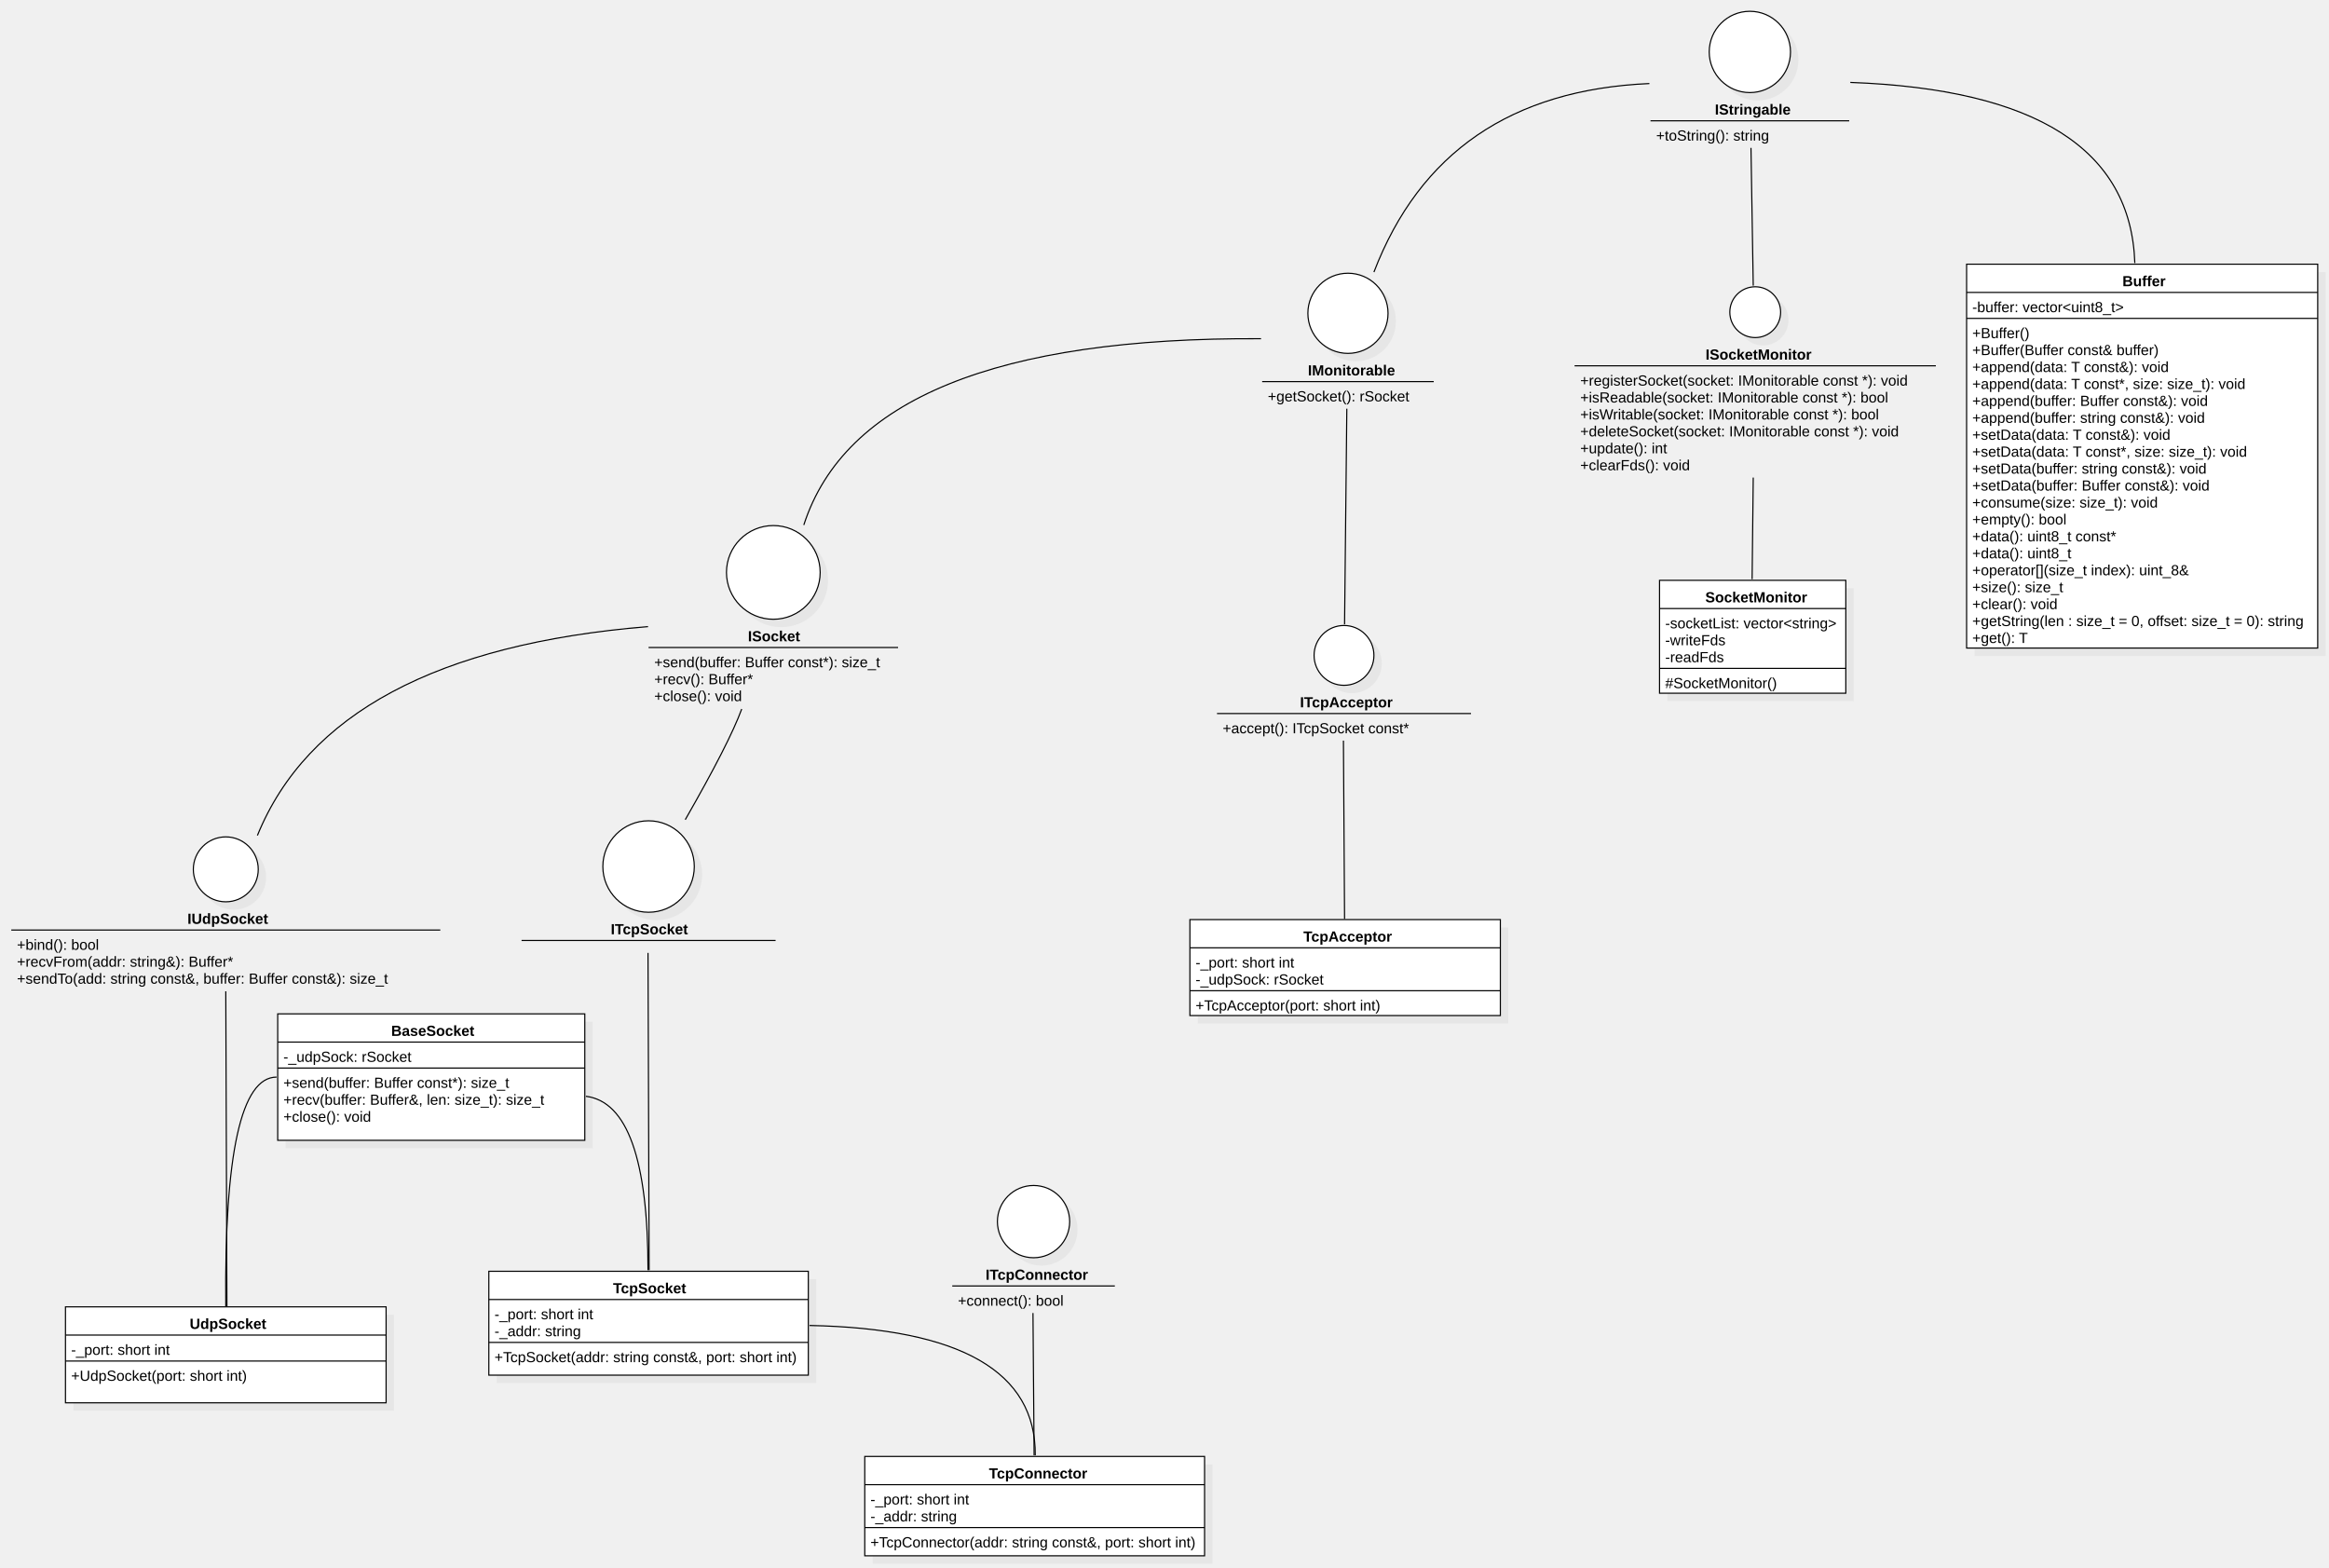
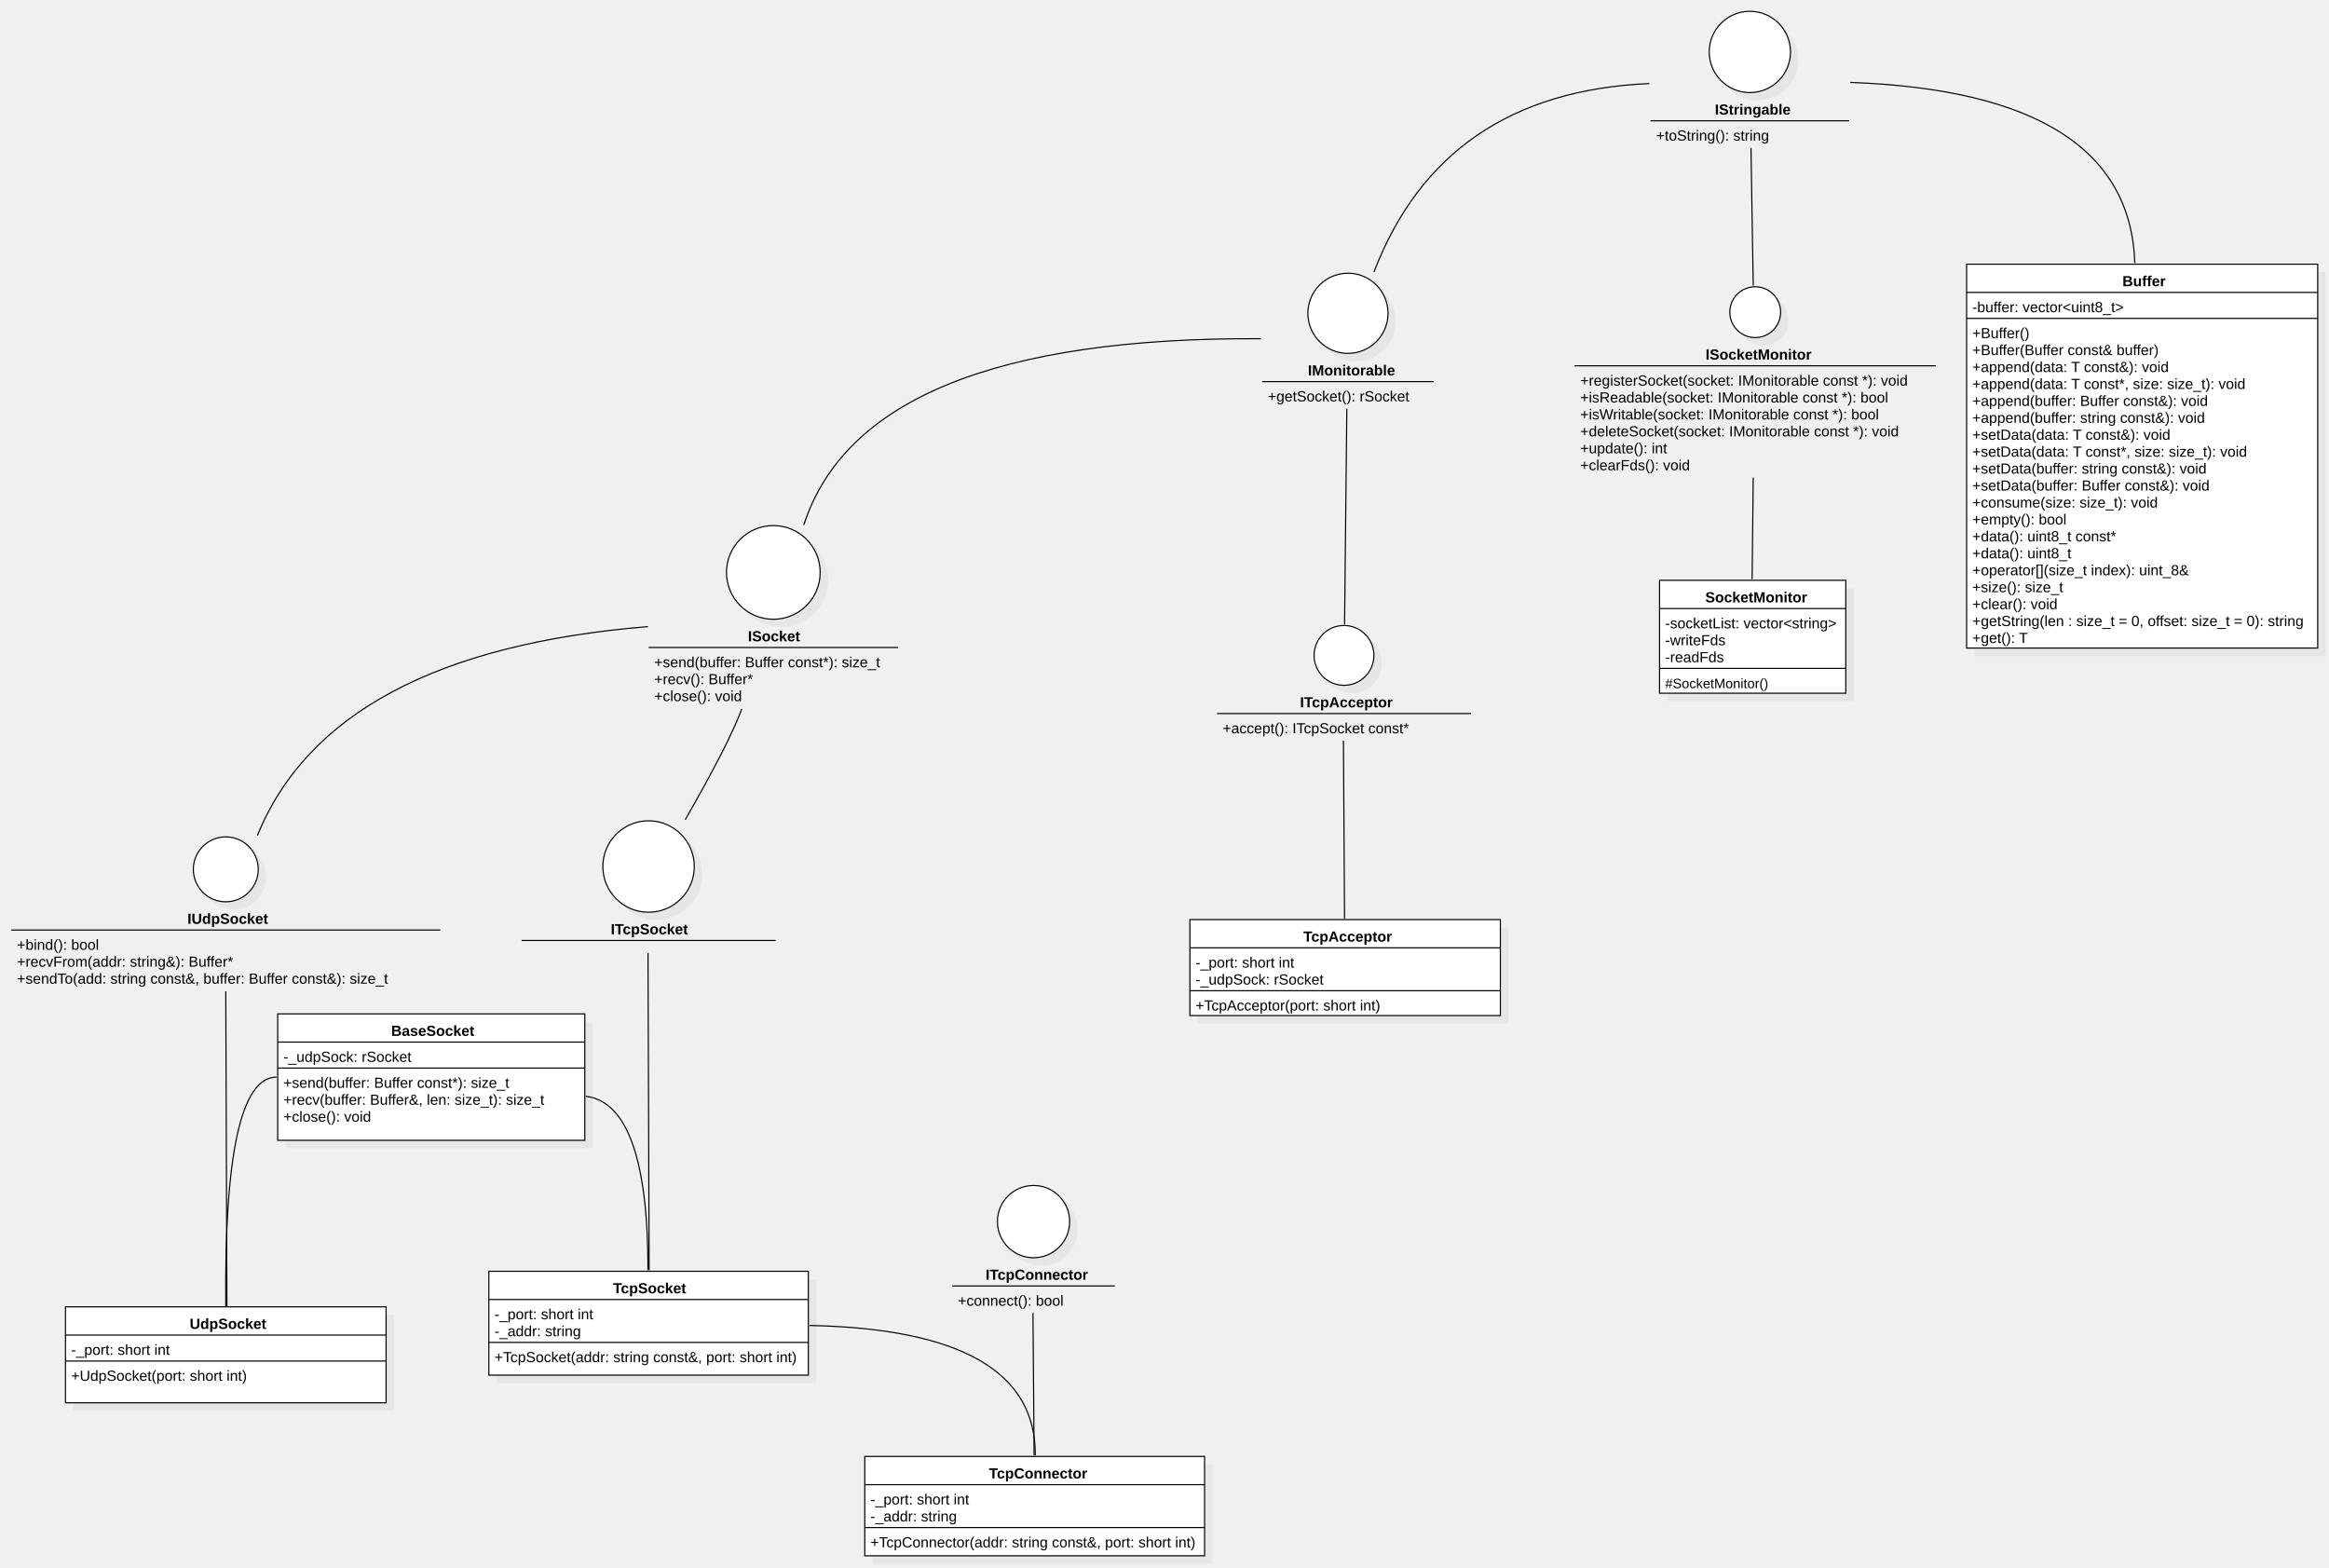
<svg xmlns="http://www.w3.org/2000/svg" version="1.1" width="2063" height="1388">
  <defs />
  <g>
    <g transform="translate(-34,2) scale(1,1)">
      <path fill="#C0C0C0" stroke="none" d="M 684.5 512 C 684.5 489.08 703.08 470.5 726 470.5 C 748.92 470.5 767.5 489.08 767.5 512 C 767.5 534.92 748.92 553.5 726 553.5 C 703.08 553.5 684.5 534.92 684.5 512 Z" opacity="0.2" />
    </g>
    <g transform="translate(-34,2) scale(1,1)">
      <path fill="#ffffff" stroke="none" d="M 677.5 505 C 677.5 482.08 696.08 463.5 719 463.5 C 741.92 463.5 760.5 482.08 760.5 505 C 760.5 527.92 741.92 546.5 719 546.5 C 696.08 546.5 677.5 527.92 677.5 505 Z" />
    </g>
    <g transform="translate(-34,2) scale(1,1)">
      <path fill="none" stroke="#000000" d="M 677.5 505 C 677.5 482.08 696.08 463.5 719 463.5 C 741.92 463.5 760.5 482.08 760.5 505 C 760.5 527.92 741.92 546.5 719 546.5 C 696.08 546.5 677.5 527.92 677.5 505 Z" stroke-miterlimit="10" />
    </g>
    <g transform="translate(-34,2) scale(1,1)">
      <path fill="none" stroke="#000000" d="M 608.5 571.5 L 829.5 571.5" stroke-miterlimit="10" />
    </g>
    <g transform="translate(-34,2) scale(1,1)">
      <g>
        <path fill="none" stroke="none" />
        <text fill="#000000" stroke="none" font-family="Arial" font-size="13px" font-style="normal" font-weight="bold" text-decoration="none" x="696.5" y="566">ISocket</text>
      </g>
    </g>
    <g transform="translate(-34,2) scale(1,1)">
      <g>
        <path fill="none" stroke="none" />
        <text fill="#000000" stroke="none" font-family="Arial" font-size="13px" font-style="normal" font-weight="normal" text-decoration="none" x="613.5" y="589">+send(buffer: Buffer const*): size_t</text>
      </g>
    </g>
    <g transform="translate(-34,2) scale(1,1)">
      <g>
        <path fill="none" stroke="none" />
        <text fill="#000000" stroke="none" font-family="Arial" font-size="13px" font-style="normal" font-weight="normal" text-decoration="none" x="613.5" y="604">+recv(): Buffer*</text>
      </g>
    </g>
    <g transform="translate(-34,2) scale(1,1)">
      <g>
        <path fill="none" stroke="none" />
        <text fill="#000000" stroke="none" font-family="Arial" font-size="13px" font-style="normal" font-weight="normal" text-decoration="none" x="613.5" y="619">+close(): void</text>
      </g>
    </g>
    <g transform="translate(-34,2) scale(1,1)">
      <rect fill="#C0C0C0" stroke="none" x="807" y="1295" width="301" height="88" opacity="0.2" />
    </g>
    <g transform="translate(-34,2) scale(1,1)">
      <rect fill="#ffffff" stroke="none" x="800" y="1288" width="301" height="88" />
    </g>
    <g transform="translate(-34,2) scale(1,1)">
      <path fill="none" stroke="#000000" d="M 800 1288 L 1101 1288 L 1101 1376 L 800 1376 L 800 1288 Z Z" stroke-miterlimit="10" />
    </g>
    <g transform="translate(-34,2) scale(1,1)">
      <path fill="none" stroke="#000000" d="M 800 1313 L 1101 1313" stroke-miterlimit="10" />
    </g>
    <g transform="translate(-34,2) scale(1,1)">
      <path fill="none" stroke="#000000" d="M 800 1351 L 1101 1351" stroke-miterlimit="10" />
    </g>
    <g transform="translate(-34,2) scale(1,1)">
      <g>
        <path fill="none" stroke="none" />
        <text fill="#000000" stroke="none" font-family="Arial" font-size="13px" font-style="normal" font-weight="bold" text-decoration="none" x="910" y="1307.5">TcpConnector</text>
      </g>
    </g>
    <g transform="translate(-34,2) scale(1,1)">
      <g>
        <path fill="none" stroke="none" />
        <text fill="#000000" stroke="none" font-family="Arial" font-size="13px" font-style="normal" font-weight="normal" text-decoration="none" x="805" y="1330.5">-_port: short int</text>
      </g>
    </g>
    <g transform="translate(-34,2) scale(1,1)">
      <g>
        <path fill="none" stroke="none" />
        <text fill="#000000" stroke="none" font-family="Arial" font-size="13px" font-style="normal" font-weight="normal" text-decoration="none" x="805" y="1345.5">-_addr: string</text>
      </g>
    </g>
    <g transform="translate(-34,2) scale(1,1)">
      <g>
        <path fill="none" stroke="none" />
        <text fill="#000000" stroke="none" font-family="Arial" font-size="13px" font-style="normal" font-weight="normal" text-decoration="none" x="805" y="1368.5">+TcpConnector(addr: string const&amp;, port: short int)</text>
      </g>
    </g>
    <g transform="translate(-34,2) scale(1,1)">
      <rect fill="#C0C0C0" stroke="none" x="99" y="1162.5" width="284" height="85" opacity="0.2" />
    </g>
    <g transform="translate(-34,2) scale(1,1)">
      <rect fill="#ffffff" stroke="none" x="92" y="1155.5" width="284" height="85" />
    </g>
    <g transform="translate(-34,2) scale(1,1)">
      <path fill="none" stroke="#000000" d="M 92 1155.5 L 376 1155.5 L 376 1240.5 L 92 1240.5 L 92 1155.5 Z Z" stroke-miterlimit="10" />
    </g>
    <g transform="translate(-34,2) scale(1,1)">
      <path fill="none" stroke="#000000" d="M 92 1180.5 L 376 1180.5" stroke-miterlimit="10" />
    </g>
    <g transform="translate(-34,2) scale(1,1)">
      <path fill="none" stroke="#000000" d="M 92 1203.5 L 376 1203.5" stroke-miterlimit="10" />
    </g>
    <g transform="translate(-34,2) scale(1,1)">
      <g>
        <path fill="none" stroke="none" />
        <text fill="#000000" stroke="none" font-family="Arial" font-size="13px" font-style="normal" font-weight="bold" text-decoration="none" x="202" y="1175">UdpSocket</text>
      </g>
    </g>
    <g transform="translate(-34,2) scale(1,1)">
      <g>
        <path fill="none" stroke="none" />
        <text fill="#000000" stroke="none" font-family="Arial" font-size="13px" font-style="normal" font-weight="normal" text-decoration="none" x="97" y="1198">-_port: short int</text>
      </g>
    </g>
    <g transform="translate(-34,2) scale(1,1)">
      <g>
        <path fill="none" stroke="none" />
        <text fill="#000000" stroke="none" font-family="Arial" font-size="13px" font-style="normal" font-weight="normal" text-decoration="none" x="97" y="1221">+UdpSocket(port: short int)</text>
      </g>
    </g>
    <g transform="translate(-34,2) scale(1,1)">
      <path fill="#C0C0C0" stroke="none" d="M 212.25 775 C 212.25 759.122 225.122 746.25 241 746.25 C 256.878 746.25 269.75 759.122 269.75 775 C 269.75 790.878 256.878 803.75 241 803.75 C 225.122 803.75 212.25 790.878 212.25 775 Z" opacity="0.2" />
    </g>
    <g transform="translate(-34,2) scale(1,1)">
      <path fill="#ffffff" stroke="none" d="M 205.25 768 C 205.25 752.122 218.122 739.25 234 739.25 C 249.878 739.25 262.75 752.122 262.75 768 C 262.75 783.878 249.878 796.75 234 796.75 C 218.122 796.75 205.25 783.878 205.25 768 Z" />
    </g>
    <g transform="translate(-34,2) scale(1,1)">
      <path fill="none" stroke="#000000" d="M 205.25 768 C 205.25 752.122 218.122 739.25 234 739.25 C 249.878 739.25 262.75 752.122 262.75 768 C 262.75 783.878 249.878 796.75 234 796.75 C 218.122 796.75 205.25 783.878 205.25 768 Z" stroke-miterlimit="10" />
    </g>
    <g transform="translate(-34,2) scale(1,1)">
      <path fill="none" stroke="#000000" d="M 44 821.75 L 424 821.75" stroke-miterlimit="10" />
    </g>
    <g transform="translate(-34,2) scale(1,1)">
      <g>
        <path fill="none" stroke="none" />
        <text fill="#000000" stroke="none" font-family="Arial" font-size="13px" font-style="normal" font-weight="bold" text-decoration="none" x="200" y="816.25">IUdpSocket</text>
      </g>
    </g>
    <g transform="translate(-34,2) scale(1,1)">
      <g>
        <path fill="none" stroke="none" />
        <text fill="#000000" stroke="none" font-family="Arial" font-size="13px" font-style="normal" font-weight="normal" text-decoration="none" x="49" y="839.25">+bind(): bool</text>
      </g>
    </g>
    <g transform="translate(-34,2) scale(1,1)">
      <g>
        <path fill="none" stroke="none" />
        <text fill="#000000" stroke="none" font-family="Arial" font-size="13px" font-style="normal" font-weight="normal" text-decoration="none" x="49" y="854.25">+recvFrom(addr: string&amp;): Buffer*</text>
      </g>
    </g>
    <g transform="translate(-34,2) scale(1,1)">
      <g>
        <path fill="none" stroke="none" />
        <text fill="#000000" stroke="none" font-family="Arial" font-size="13px" font-style="normal" font-weight="normal" text-decoration="none" x="49" y="869.25">+sendTo(add: string const&amp;, buffer: Buffer const&amp;): size_t</text>
      </g>
    </g>
    <g transform="translate(-34,2) scale(1,1)">
      <path fill="#C0C0C0" stroke="none" d="M 924.5 1087 C 924.5 1069.327 938.827 1055 956.5 1055 C 974.173 1055 988.5 1069.327 988.5 1087 C 988.5 1104.673 974.173 1119 956.5 1119 C 938.827 1119 924.5 1104.673 924.5 1087 Z" opacity="0.2" />
    </g>
    <g transform="translate(-34,2) scale(1,1)">
      <path fill="#ffffff" stroke="none" d="M 917.5 1080 C 917.5 1062.327 931.827 1048 949.5 1048 C 967.173 1048 981.5 1062.327 981.5 1080 C 981.5 1097.673 967.173 1112 949.5 1112 C 931.827 1112 917.5 1097.673 917.5 1080 Z" />
    </g>
    <g transform="translate(-34,2) scale(1,1)">
      <path fill="none" stroke="#000000" d="M 917.5 1080 C 917.5 1062.327 931.827 1048 949.5 1048 C 967.173 1048 981.5 1062.327 981.5 1080 C 981.5 1097.673 967.173 1112 949.5 1112 C 931.827 1112 917.5 1097.673 917.5 1080 Z" stroke-miterlimit="10" />
    </g>
    <g transform="translate(-34,2) scale(1,1)">
      <path fill="none" stroke="#000000" d="M 877.5 1137 L 1021.5 1137" stroke-miterlimit="10" />
    </g>
    <g transform="translate(-34,2) scale(1,1)">
      <g>
        <path fill="none" stroke="none" />
        <text fill="#000000" stroke="none" font-family="Arial" font-size="13px" font-style="normal" font-weight="bold" text-decoration="none" x="907" y="1131.5">ITcpConnector</text>
      </g>
    </g>
    <g transform="translate(-34,2) scale(1,1)">
      <g>
        <path fill="none" stroke="none" />
        <text fill="#000000" stroke="none" font-family="Arial" font-size="13px" font-style="normal" font-weight="normal" text-decoration="none" x="882.5" y="1154.5">+connect(): bool</text>
      </g>
    </g>
    <g transform="translate(-34,2) scale(1,1)">
      <path fill="none" stroke="#000000" d="M 262 738 Q 328 576 608 553" stroke-miterlimit="10" />
    </g>
    <g transform="translate(-34,2) scale(1,1)">
      <path fill="none" stroke="#000000" d="M 235 1155 Q 235 1123 234 876" stroke-miterlimit="10" />
    </g>
    <g transform="translate(-34,2) scale(1,1)">
      <path fill="none" stroke="#000000" d="M 950 1287 L 949 1161" stroke-miterlimit="10" />
    </g>
    <g transform="translate(-34,2) scale(1,1)">
      <path fill="#C0C0C0" stroke="none" d="M 1205 585.5 C 1205 570.864 1216.864 559 1231.5 559 C 1246.136 559 1258 570.864 1258 585.5 C 1258 600.136 1246.136 612 1231.5 612 C 1216.864 612 1205 600.136 1205 585.5 Z" opacity="0.2" />
    </g>
    <g transform="translate(-34,2) scale(1,1)">
      <path fill="#ffffff" stroke="none" d="M 1198 578.5 C 1198 563.864 1209.864 552 1224.5 552 C 1239.136 552 1251 563.864 1251 578.5 C 1251 593.136 1239.136 605 1224.5 605 C 1209.864 605 1198 593.136 1198 578.5 Z" />
    </g>
    <g transform="translate(-34,2) scale(1,1)">
      <path fill="none" stroke="#000000" d="M 1198 578.5 C 1198 563.864 1209.864 552 1224.5 552 C 1239.136 552 1251 563.864 1251 578.5 C 1251 593.136 1239.136 605 1224.5 605 C 1209.864 605 1198 593.136 1198 578.5 Z" stroke-miterlimit="10" />
    </g>
    <g transform="translate(-34,2) scale(1,1)">
      <path fill="none" stroke="#000000" d="M 1112 630 L 1337 630" stroke-miterlimit="10" />
    </g>
    <g transform="translate(-34,2) scale(1,1)">
      <g>
        <path fill="none" stroke="none" />
        <text fill="#000000" stroke="none" font-family="Arial" font-size="13px" font-style="normal" font-weight="bold" text-decoration="none" x="1185.5" y="624.5">ITcpAcceptor</text>
      </g>
    </g>
    <g transform="translate(-34,2) scale(1,1)">
      <g>
        <path fill="none" stroke="none" />
        <text fill="#000000" stroke="none" font-family="Arial" font-size="13px" font-style="normal" font-weight="normal" text-decoration="none" x="1117" y="647.5">+accept(): ITcpSocket const*</text>
      </g>
    </g>
    <g transform="translate(-34,2) scale(1,1)">
      <rect fill="#C0C0C0" stroke="none" x="1095" y="819.5" width="275" height="85" opacity="0.2" />
    </g>
    <g transform="translate(-34,2) scale(1,1)">
      <rect fill="#ffffff" stroke="none" x="1088" y="812.5" width="275" height="85" />
    </g>
    <g transform="translate(-34,2) scale(1,1)">
      <path fill="none" stroke="#000000" d="M 1088 812.5 L 1363 812.5 L 1363 897.5 L 1088 897.5 L 1088 812.5 Z Z" stroke-miterlimit="10" />
    </g>
    <g transform="translate(-34,2) scale(1,1)">
      <path fill="none" stroke="#000000" d="M 1088 837.5 L 1363 837.5" stroke-miterlimit="10" />
    </g>
    <g transform="translate(-34,2) scale(1,1)">
      <path fill="none" stroke="#000000" d="M 1088 875.5 L 1363 875.5" stroke-miterlimit="10" />
    </g>
    <g transform="translate(-34,2) scale(1,1)">
      <g>
        <path fill="none" stroke="none" />
        <text fill="#000000" stroke="none" font-family="Arial" font-size="13px" font-style="normal" font-weight="bold" text-decoration="none" x="1188.5" y="832">TcpAcceptor</text>
      </g>
    </g>
    <g transform="translate(-34,2) scale(1,1)">
      <g>
        <path fill="none" stroke="none" />
        <text fill="#000000" stroke="none" font-family="Arial" font-size="13px" font-style="normal" font-weight="normal" text-decoration="none" x="1093" y="855">-_port: short int</text>
      </g>
    </g>
    <g transform="translate(-34,2) scale(1,1)">
      <g>
        <path fill="none" stroke="none" />
        <text fill="#000000" stroke="none" font-family="Arial" font-size="13px" font-style="normal" font-weight="normal" text-decoration="none" x="1093" y="870">-_udpSock: rSocket</text>
      </g>
    </g>
    <g transform="translate(-34,2) scale(1,1)">
      <g>
        <path fill="none" stroke="none" />
        <text fill="#000000" stroke="none" font-family="Arial" font-size="13px" font-style="normal" font-weight="normal" text-decoration="none" x="1093" y="893">+TcpAcceptor(port: short int)</text>
      </g>
    </g>
    <g transform="translate(-34,2) scale(1,1)">
      <rect fill="#C0C0C0" stroke="none" x="1783" y="239" width="311" height="340" opacity="0.2" />
    </g>
    <g transform="translate(-34,2) scale(1,1)">
      <rect fill="#ffffff" stroke="none" x="1776" y="232" width="311" height="340" />
    </g>
    <g transform="translate(-34,2) scale(1,1)">
      <path fill="none" stroke="#000000" d="M 1776 232 L 2087 232 L 2087 572 L 1776 572 L 1776 232 Z Z" stroke-miterlimit="10" />
    </g>
    <g transform="translate(-34,2) scale(1,1)">
      <path fill="none" stroke="#000000" d="M 1776 257 L 2087 257" stroke-miterlimit="10" />
    </g>
    <g transform="translate(-34,2) scale(1,1)">
      <path fill="none" stroke="#000000" d="M 1776 280 L 2087 280" stroke-miterlimit="10" />
    </g>
    <g transform="translate(-34,2) scale(1,1)">
      <g>
        <path fill="none" stroke="none" />
        <text fill="#000000" stroke="none" font-family="Arial" font-size="13px" font-style="normal" font-weight="bold" text-decoration="none" x="1914" y="251.5">Buffer</text>
      </g>
    </g>
    <g transform="translate(-34,2) scale(1,1)">
      <g>
        <path fill="none" stroke="none" />
        <text fill="#000000" stroke="none" font-family="Arial" font-size="13px" font-style="normal" font-weight="normal" text-decoration="none" x="1781" y="274.5">-buffer: vector&lt;uint8_t&gt;</text>
      </g>
    </g>
    <g transform="translate(-34,2) scale(1,1)">
      <g>
        <path fill="none" stroke="none" />
        <text fill="#000000" stroke="none" font-family="Arial" font-size="13px" font-style="normal" font-weight="normal" text-decoration="none" x="1781" y="297.5">+Buffer()</text>
      </g>
    </g>
    <g transform="translate(-34,2) scale(1,1)">
      <g>
        <path fill="none" stroke="none" />
        <text fill="#000000" stroke="none" font-family="Arial" font-size="13px" font-style="normal" font-weight="normal" text-decoration="none" x="1781" y="312.5">+Buffer(Buffer const&amp; buffer)</text>
      </g>
    </g>
    <g transform="translate(-34,2) scale(1,1)">
      <g>
        <path fill="none" stroke="none" />
        <text fill="#000000" stroke="none" font-family="Arial" font-size="13px" font-style="normal" font-weight="normal" text-decoration="none" x="1781" y="327.5">+append(data: T const&amp;): void</text>
      </g>
    </g>
    <g transform="translate(-34,2) scale(1,1)">
      <g>
        <path fill="none" stroke="none" />
        <text fill="#000000" stroke="none" font-family="Arial" font-size="13px" font-style="normal" font-weight="normal" text-decoration="none" x="1781" y="342.5">+append(data: T const*, size: size_t): void</text>
      </g>
    </g>
    <g transform="translate(-34,2) scale(1,1)">
      <g>
        <path fill="none" stroke="none" />
        <text fill="#000000" stroke="none" font-family="Arial" font-size="13px" font-style="normal" font-weight="normal" text-decoration="none" x="1781" y="357.5">+append(buffer: Buffer const&amp;): void</text>
      </g>
    </g>
    <g transform="translate(-34,2) scale(1,1)">
      <g>
        <path fill="none" stroke="none" />
        <text fill="#000000" stroke="none" font-family="Arial" font-size="13px" font-style="normal" font-weight="normal" text-decoration="none" x="1781" y="372.5">+append(buffer: string const&amp;): void</text>
      </g>
    </g>
    <g transform="translate(-34,2) scale(1,1)">
      <g>
        <path fill="none" stroke="none" />
        <text fill="#000000" stroke="none" font-family="Arial" font-size="13px" font-style="normal" font-weight="normal" text-decoration="none" x="1781" y="387.5">+setData(data: T const&amp;): void</text>
      </g>
    </g>
    <g transform="translate(-34,2) scale(1,1)">
      <g>
        <path fill="none" stroke="none" />
        <text fill="#000000" stroke="none" font-family="Arial" font-size="13px" font-style="normal" font-weight="normal" text-decoration="none" x="1781" y="402.5">+setData(data: T const*, size: size_t): void</text>
      </g>
    </g>
    <g transform="translate(-34,2) scale(1,1)">
      <g>
        <path fill="none" stroke="none" />
        <text fill="#000000" stroke="none" font-family="Arial" font-size="13px" font-style="normal" font-weight="normal" text-decoration="none" x="1781" y="417.5">+setData(buffer: string const&amp;): void</text>
      </g>
    </g>
    <g transform="translate(-34,2) scale(1,1)">
      <g>
        <path fill="none" stroke="none" />
        <text fill="#000000" stroke="none" font-family="Arial" font-size="13px" font-style="normal" font-weight="normal" text-decoration="none" x="1781" y="432.5">+setData(buffer: Buffer const&amp;): void</text>
      </g>
    </g>
    <g transform="translate(-34,2) scale(1,1)">
      <g>
        <path fill="none" stroke="none" />
        <text fill="#000000" stroke="none" font-family="Arial" font-size="13px" font-style="normal" font-weight="normal" text-decoration="none" x="1781" y="447.5">+consume(size: size_t): void</text>
      </g>
    </g>
    <g transform="translate(-34,2) scale(1,1)">
      <g>
        <path fill="none" stroke="none" />
        <text fill="#000000" stroke="none" font-family="Arial" font-size="13px" font-style="normal" font-weight="normal" text-decoration="none" x="1781" y="462.5">+empty(): bool</text>
      </g>
    </g>
    <g transform="translate(-34,2) scale(1,1)">
      <g>
        <path fill="none" stroke="none" />
        <text fill="#000000" stroke="none" font-family="Arial" font-size="13px" font-style="normal" font-weight="normal" text-decoration="none" x="1781" y="477.5">+data(): uint8_t const*</text>
      </g>
    </g>
    <g transform="translate(-34,2) scale(1,1)">
      <g>
        <path fill="none" stroke="none" />
        <text fill="#000000" stroke="none" font-family="Arial" font-size="13px" font-style="normal" font-weight="normal" text-decoration="none" x="1781" y="492.5">+data(): uint8_t</text>
      </g>
    </g>
    <g transform="translate(-34,2) scale(1,1)">
      <g>
        <path fill="none" stroke="none" />
        <text fill="#000000" stroke="none" font-family="Arial" font-size="13px" font-style="normal" font-weight="normal" text-decoration="none" x="1781" y="507.5">+operator[](size_t index): uint_8&amp;</text>
      </g>
    </g>
    <g transform="translate(-34,2) scale(1,1)">
      <g>
        <path fill="none" stroke="none" />
        <text fill="#000000" stroke="none" font-family="Arial" font-size="13px" font-style="normal" font-weight="normal" text-decoration="none" x="1781" y="522.5">+size(): size_t</text>
      </g>
    </g>
    <g transform="translate(-34,2) scale(1,1)">
      <g>
        <path fill="none" stroke="none" />
        <text fill="#000000" stroke="none" font-family="Arial" font-size="13px" font-style="normal" font-weight="normal" text-decoration="none" x="1781" y="537.5">+clear(): void</text>
      </g>
    </g>
    <g transform="translate(-34,2) scale(1,1)">
      <g>
        <path fill="none" stroke="none" />
        <text fill="#000000" stroke="none" font-family="Arial" font-size="13px" font-style="normal" font-weight="normal" text-decoration="none" x="1781" y="552.5">+getString(len : size_t = 0, offset: size_t = 0): string</text>
      </g>
    </g>
    <g transform="translate(-34,2) scale(1,1)">
      <g>
        <path fill="none" stroke="none" />
        <text fill="#000000" stroke="none" font-family="Arial" font-size="13px" font-style="normal" font-weight="normal" text-decoration="none" x="1781" y="567.5">+get(): T</text>
      </g>
    </g>
    <g transform="translate(-34,2) scale(1,1)">
      <rect fill="#C0C0C0" stroke="none" x="474" y="1131" width="283" height="92" opacity="0.2" />
    </g>
    <g transform="translate(-34,2) scale(1,1)">
      <rect fill="#ffffff" stroke="none" x="467" y="1124" width="283" height="92" />
    </g>
    <g transform="translate(-34,2) scale(1,1)">
      <path fill="none" stroke="#000000" d="M 467 1124 L 750 1124 L 750 1216 L 467 1216 L 467 1124 Z Z" stroke-miterlimit="10" />
    </g>
    <g transform="translate(-34,2) scale(1,1)">
      <path fill="none" stroke="#000000" d="M 467 1149 L 750 1149" stroke-miterlimit="10" />
    </g>
    <g transform="translate(-34,2) scale(1,1)">
      <path fill="none" stroke="#000000" d="M 467 1187 L 750 1187" stroke-miterlimit="10" />
    </g>
    <g transform="translate(-34,2) scale(1,1)">
      <g>
        <path fill="none" stroke="none" />
        <text fill="#000000" stroke="none" font-family="Arial" font-size="13px" font-style="normal" font-weight="bold" text-decoration="none" x="577" y="1143.5">TcpSocket</text>
      </g>
    </g>
    <g transform="translate(-34,2) scale(1,1)">
      <g>
        <path fill="none" stroke="none" />
        <text fill="#000000" stroke="none" font-family="Arial" font-size="13px" font-style="normal" font-weight="normal" text-decoration="none" x="472" y="1166.5">-_port: short int</text>
      </g>
    </g>
    <g transform="translate(-34,2) scale(1,1)">
      <g>
        <path fill="none" stroke="none" />
        <text fill="#000000" stroke="none" font-family="Arial" font-size="13px" font-style="normal" font-weight="normal" text-decoration="none" x="472" y="1181.5">-_addr: string</text>
      </g>
    </g>
    <g transform="translate(-34,2) scale(1,1)">
      <g>
        <path fill="none" stroke="none" />
        <text fill="#000000" stroke="none" font-family="Arial" font-size="13px" font-style="normal" font-weight="normal" text-decoration="none" x="472" y="1204.5">+TcpSocket(addr: string const&amp;, port: short int)</text>
      </g>
    </g>
    <g transform="translate(-34,2) scale(1,1)">
      <path fill="#C0C0C0" stroke="none" d="M 575 772.5 C 575 750.132 593.132 732 615.5 732 C 637.868 732 656 750.132 656 772.5 C 656 794.868 637.868 813 615.5 813 C 593.132 813 575 794.868 575 772.5 Z" opacity="0.2" />
    </g>
    <g transform="translate(-34,2) scale(1,1)">
      <path fill="#ffffff" stroke="none" d="M 568 765.5 C 568 743.132 586.132 725 608.5 725 C 630.868 725 649 743.132 649 765.5 C 649 787.868 630.868 806 608.5 806 C 586.132 806 568 787.868 568 765.5 Z" />
    </g>
    <g transform="translate(-34,2) scale(1,1)">
      <path fill="none" stroke="#000000" d="M 568 765.5 C 568 743.132 586.132 725 608.5 725 C 630.868 725 649 743.132 649 765.5 C 649 787.868 630.868 806 608.5 806 C 586.132 806 568 787.868 568 765.5 Z" stroke-miterlimit="10" />
    </g>
    <g transform="translate(-34,2) scale(1,1)">
      <path fill="none" stroke="#000000" d="M 496 831 L 721 831" stroke-miterlimit="10" />
    </g>
    <g transform="translate(-34,2) scale(1,1)">
      <g>
        <path fill="none" stroke="none" />
        <text fill="#000000" stroke="none" font-family="Arial" font-size="13px" font-style="normal" font-weight="bold" text-decoration="none" x="575" y="825.5">ITcpSocket</text>
      </g>
    </g>
    <g transform="translate(-34,2) scale(1,1)">
      <path fill="none" stroke="#000000" d="M 609 1123 Q 609 1099 608 842" stroke-miterlimit="10" />
    </g>
    <g transform="translate(-34,2) scale(1,1)">
      <path fill="none" stroke="#000000" d="M 641 724 Q 680 656 691 626" stroke-miterlimit="10" />
    </g>
    <g transform="translate(-34,2) scale(1,1)">
      <path fill="#C0C0C0" stroke="none" d="M 1573.25 281.5 C 1573.25 269.074 1583.324 259 1595.75 259 C 1608.176 259 1618.25 269.074 1618.25 281.5 C 1618.25 293.926 1608.176 304 1595.75 304 C 1583.324 304 1573.25 293.926 1573.25 281.5 Z" opacity="0.2" />
    </g>
    <g transform="translate(-34,2) scale(1,1)">
      <path fill="#ffffff" stroke="none" d="M 1566.25 274.5 C 1566.25 262.074 1576.324 252 1588.75 252 C 1601.176 252 1611.25 262.074 1611.25 274.5 C 1611.25 286.926 1601.176 297 1588.75 297 C 1576.324 297 1566.25 286.926 1566.25 274.5 Z" />
    </g>
    <g transform="translate(-34,2) scale(1,1)">
      <path fill="none" stroke="#000000" d="M 1566.25 274.5 C 1566.25 262.074 1576.324 252 1588.75 252 C 1601.176 252 1611.25 262.074 1611.25 274.5 C 1611.25 286.926 1601.176 297 1588.75 297 C 1576.324 297 1566.25 286.926 1566.25 274.5 Z" stroke-miterlimit="10" />
    </g>
    <g transform="translate(-34,2) scale(1,1)">
      <path fill="none" stroke="#000000" d="M 1428.75 322 L 1748.75 322" stroke-miterlimit="10" />
    </g>
    <g transform="translate(-34,2) scale(1,1)">
      <g>
        <path fill="none" stroke="none" />
        <text fill="#000000" stroke="none" font-family="Arial" font-size="13px" font-style="normal" font-weight="bold" text-decoration="none" x="1544.75" y="316.5">ISocketMonitor</text>
      </g>
    </g>
    <g transform="translate(-34,2) scale(1,1)">
      <g>
        <path fill="none" stroke="none" />
        <text fill="#000000" stroke="none" font-family="Arial" font-size="13px" font-style="normal" font-weight="normal" text-decoration="none" x="1433.75" y="339.5">+registerSocket(socket: IMonitorable const *): void</text>
      </g>
    </g>
    <g transform="translate(-34,2) scale(1,1)">
      <g>
        <path fill="none" stroke="none" />
        <text fill="#000000" stroke="none" font-family="Arial" font-size="13px" font-style="normal" font-weight="normal" text-decoration="none" x="1433.75" y="354.5">+isReadable(socket: IMonitorable const *): bool</text>
      </g>
    </g>
    <g transform="translate(-34,2) scale(1,1)">
      <g>
        <path fill="none" stroke="none" />
        <text fill="#000000" stroke="none" font-family="Arial" font-size="13px" font-style="normal" font-weight="normal" text-decoration="none" x="1433.75" y="369.5">+isWritable(socket: IMonitorable const *): bool</text>
      </g>
    </g>
    <g transform="translate(-34,2) scale(1,1)">
      <g>
        <path fill="none" stroke="none" />
        <text fill="#000000" stroke="none" font-family="Arial" font-size="13px" font-style="normal" font-weight="normal" text-decoration="none" x="1433.75" y="384.5">+deleteSocket(socket: IMonitorable const *): void</text>
      </g>
    </g>
    <g transform="translate(-34,2) scale(1,1)">
      <g>
        <path fill="none" stroke="none" />
        <text fill="#000000" stroke="none" font-family="Arial" font-size="13px" font-style="normal" font-weight="normal" text-decoration="none" x="1433.75" y="399.5">+update(): int</text>
      </g>
    </g>
    <g transform="translate(-34,2) scale(1,1)">
      <g>
        <path fill="none" stroke="none" />
        <text fill="#000000" stroke="none" font-family="Arial" font-size="13px" font-style="normal" font-weight="normal" text-decoration="none" x="1433.75" y="414.5">+clearFds(): void</text>
      </g>
    </g>
    <g transform="translate(-34,2) scale(1,1)">
      <rect fill="#C0C0C0" stroke="none" x="1511" y="519" width="165" height="100" opacity="0.2" />
    </g>
    <g transform="translate(-34,2) scale(1,1)">
      <rect fill="#ffffff" stroke="none" x="1504" y="512" width="165" height="100" />
    </g>
    <g transform="translate(-34,2) scale(1,1)">
      <path fill="none" stroke="#000000" d="M 1504 512 L 1669 512 L 1669 612 L 1504 612 L 1504 512 Z Z" stroke-miterlimit="10" />
    </g>
    <g transform="translate(-34,2) scale(1,1)">
      <path fill="none" stroke="#000000" d="M 1504 537 L 1669 537" stroke-miterlimit="10" />
    </g>
    <g transform="translate(-34,2) scale(1,1)">
      <path fill="none" stroke="#000000" d="M 1504 590 L 1669 590" stroke-miterlimit="10" />
    </g>
    <g transform="translate(-34,2) scale(1,1)">
      <g>
        <path fill="none" stroke="none" />
        <text fill="#000000" stroke="none" font-family="Arial" font-size="13px" font-style="normal" font-weight="bold" text-decoration="none" x="1544.5" y="531.5">SocketMonitor</text>
      </g>
    </g>
    <g transform="translate(-34,2) scale(1,1)">
      <g>
        <path fill="none" stroke="none" />
        <text fill="#000000" stroke="none" font-family="Arial" font-size="13px" font-style="normal" font-weight="normal" text-decoration="none" x="1509" y="554.5">-socketList: vector&lt;string&gt;</text>
      </g>
    </g>
    <g transform="translate(-34,2) scale(1,1)">
      <g>
        <path fill="none" stroke="none" />
        <text fill="#000000" stroke="none" font-family="Arial" font-size="13px" font-style="normal" font-weight="normal" text-decoration="none" x="1509" y="569.5">-writeFds</text>
      </g>
    </g>
    <g transform="translate(-34,2) scale(1,1)">
      <g>
        <path fill="none" stroke="none" />
        <text fill="#000000" stroke="none" font-family="Arial" font-size="13px" font-style="normal" font-weight="normal" text-decoration="none" x="1509" y="584.5">-readFds</text>
      </g>
    </g>
    <g transform="translate(-34,2) scale(1,1)">
      <g>
        <path fill="none" stroke="none" />
-         <text fill="#000000" stroke="none" font-family="Arial" font-size="13px" font-style="normal" font-weight="normal" text-decoration="none" x="1509" y="607.5">#SocketMonitor()</text>
+         <text fill="#000000" stroke="none" font-family="Arial" font-sizeRecv="13px" font-style="normal" font-weight="normal" text-decoration="none" x="1509" y="607.5">#SocketMonitor()</text>
      </g>
    </g>
    <g transform="translate(-34,2) scale(1,1)">
      <path fill="#C0C0C0" stroke="none" d="M 1199.5 282.5 C 1199.5 262.894 1215.394 247 1235 247 C 1254.606 247 1270.5 262.894 1270.5 282.5 C 1270.5 302.106 1254.606 318 1235 318 C 1215.394 318 1199.5 302.106 1199.5 282.5 Z" opacity="0.2" />
    </g>
    <g transform="translate(-34,2) scale(1,1)">
      <path fill="#ffffff" stroke="none" d="M 1192.5 275.5 C 1192.5 255.894 1208.394 240 1228 240 C 1247.606 240 1263.5 255.894 1263.5 275.5 C 1263.5 295.106 1247.606 311 1228 311 C 1208.394 311 1192.5 295.106 1192.5 275.5 Z" />
    </g>
    <g transform="translate(-34,2) scale(1,1)">
      <path fill="none" stroke="#000000" d="M 1192.5 275.5 C 1192.5 255.894 1208.394 240 1228 240 C 1247.606 240 1263.5 255.894 1263.5 275.5 C 1263.5 295.106 1247.606 311 1228 311 C 1208.394 311 1192.5 295.106 1192.5 275.5 Z" stroke-miterlimit="10" />
    </g>
    <g transform="translate(-34,2) scale(1,1)">
      <path fill="none" stroke="#000000" d="M 1152 336 L 1304 336" stroke-miterlimit="10" />
    </g>
    <g transform="translate(-34,2) scale(1,1)">
      <g>
        <path fill="none" stroke="none" />
        <text fill="#000000" stroke="none" font-family="Arial" font-size="13px" font-style="normal" font-weight="bold" text-decoration="none" x="1192.5" y="330.5">IMonitorable</text>
      </g>
    </g>
    <g transform="translate(-34,2) scale(1,1)">
      <g>
        <path fill="none" stroke="none" />
        <text fill="#000000" stroke="none" font-family="Arial" font-size="13px" font-style="normal" font-weight="normal" text-decoration="none" x="1157" y="353.5">+getSocket(): rSocket</text>
      </g>
    </g>
    <g transform="translate(-34,2) scale(1,1)">
      <path fill="#C0C0C0" stroke="none" d="M 1555 51 C 1555 31.118 1571.118 15 1591 15 C 1610.882 15 1627 31.118 1627 51 C 1627 70.882 1610.882 87 1591 87 C 1571.118 87 1555 70.882 1555 51 Z" opacity="0.2" />
    </g>
    <g transform="translate(-34,2) scale(1,1)">
      <path fill="#ffffff" stroke="none" d="M 1548 44 C 1548 24.118 1564.118 8 1584 8 C 1603.882 8 1620 24.118 1620 44 C 1620 63.882 1603.882 80 1584 80 C 1564.118 80 1548 63.882 1548 44 Z" />
    </g>
    <g transform="translate(-34,2) scale(1,1)">
      <path fill="none" stroke="#000000" d="M 1548 44 C 1548 24.118 1564.118 8 1584 8 C 1603.882 8 1620 24.118 1620 44 C 1620 63.882 1603.882 80 1584 80 C 1564.118 80 1548 63.882 1548 44 Z" stroke-miterlimit="10" />
    </g>
    <g transform="translate(-34,2) scale(1,1)">
      <path fill="none" stroke="#000000" d="M 1496 105 L 1672 105" stroke-miterlimit="10" />
    </g>
    <g transform="translate(-34,2) scale(1,1)">
      <g>
        <path fill="none" stroke="none" />
        <text fill="#000000" stroke="none" font-family="Arial" font-size="13px" font-style="normal" font-weight="bold" text-decoration="none" x="1553" y="99.5">IStringable</text>
      </g>
    </g>
    <g transform="translate(-34,2) scale(1,1)">
      <g>
        <path fill="none" stroke="none" />
        <text fill="#000000" stroke="none" font-family="Arial" font-size="13px" font-style="normal" font-weight="normal" text-decoration="none" x="1501" y="122.5">+toString(): string</text>
      </g>
    </g>
    <g transform="translate(-34,2) scale(1,1)">
      <path fill="none" stroke="#000000" d="M 1151 298 Q 800 296 746 463" stroke-miterlimit="10" />
    </g>
    <g transform="translate(-34,2) scale(1,1)">
      <path fill="none" stroke="#000000" d="M 1227 360 L 1225 551" stroke-miterlimit="10" />
    </g>
    <g transform="translate(-34,2) scale(1,1)">
      <path fill="none" stroke="#000000" d="M 1224 654 L 1225 812" stroke-miterlimit="10" />
    </g>
    <g transform="translate(-34,2) scale(1,1)">
      <path fill="none" stroke="#000000" d="M 1587 421 L 1586 511" stroke-miterlimit="10" />
    </g>
    <g transform="translate(-34,2) scale(1,1)">
      <path fill="none" stroke="#000000" d="M 1251 239 Q 1312 80 1495 72" stroke-miterlimit="10" />
    </g>
    <g transform="translate(-34,2) scale(1,1)">
      <path fill="none" stroke="#000000" d="M 1585 129 L 1587 251" stroke-miterlimit="10" />
    </g>
    <g transform="translate(-34,2) scale(1,1)">
      <path fill="none" stroke="#000000" d="M 1673 71 Q 1920 80 1925 231" stroke-miterlimit="10" />
    </g>
    <g transform="translate(-34,2) scale(1,1)">
      <rect fill="#C0C0C0" stroke="none" x="287" y="903" width="272" height="112" opacity="0.2" />
    </g>
    <g transform="translate(-34,2) scale(1,1)">
      <rect fill="#ffffff" stroke="none" x="280" y="896" width="272" height="112" />
    </g>
    <g transform="translate(-34,2) scale(1,1)">
      <path fill="none" stroke="#000000" d="M 280 896 L 552 896 L 552 1008 L 280 1008 L 280 896 Z Z" stroke-miterlimit="10" />
    </g>
    <g transform="translate(-34,2) scale(1,1)">
      <path fill="none" stroke="#000000" d="M 280 921 L 552 921" stroke-miterlimit="10" />
    </g>
    <g transform="translate(-34,2) scale(1,1)">
      <path fill="none" stroke="#000000" d="M 280 944 L 552 944" stroke-miterlimit="10" />
    </g>
    <g transform="translate(-34,2) scale(1,1)">
      <g>
        <path fill="none" stroke="none" />
        <text fill="#000000" stroke="none" font-family="Arial" font-size="13px" font-style="normal" font-weight="bold" text-decoration="none" x="380.5" y="915.5">BaseSocket</text>
      </g>
    </g>
    <g transform="translate(-34,2) scale(1,1)">
      <g>
        <path fill="none" stroke="none" />
        <text fill="#000000" stroke="none" font-family="Arial" font-size="13px" font-style="normal" font-weight="normal" text-decoration="none" x="285" y="938.5">-_udpSock: rSocket</text>
      </g>
    </g>
    <g transform="translate(-34,2) scale(1,1)">
      <g>
        <path fill="none" stroke="none" />
        <text fill="#000000" stroke="none" font-family="Arial" font-size="13px" font-style="normal" font-weight="normal" text-decoration="none" x="285" y="961.5">+send(buffer: Buffer const*): size_t</text>
      </g>
    </g>
    <g transform="translate(-34,2) scale(1,1)">
      <g>
        <path fill="none" stroke="none" />
        <text fill="#000000" stroke="none" font-family="Arial" font-size="13px" font-style="normal" font-weight="normal" text-decoration="none" x="285" y="976.5">+recv(buffer: Buffer&amp;, len: size_t): size_t</text>
      </g>
    </g>
    <g transform="translate(-34,2) scale(1,1)">
      <g>
        <path fill="none" stroke="none" />
        <text fill="#000000" stroke="none" font-family="Arial" font-size="13px" font-style="normal" font-weight="normal" text-decoration="none" x="285" y="991.5">+close(): void</text>
      </g>
    </g>
    <g transform="translate(-34,2) scale(1,1)">
      <path fill="none" stroke="#000000" d="M 279 952 Q 232 952 234 1155" stroke-miterlimit="10" />
    </g>
    <g transform="translate(-34,2) scale(1,1)">
      <path fill="none" stroke="#000000" d="M 553 969 Q 608 976 608 1123" stroke-miterlimit="10" />
    </g>
    <g transform="translate(-34,2) scale(1,1)">
      <path fill="none" stroke="#000000" d="M 751 1172 Q 952 1176 951 1287" stroke-miterlimit="10" />
    </g>
  </g>
</svg>
